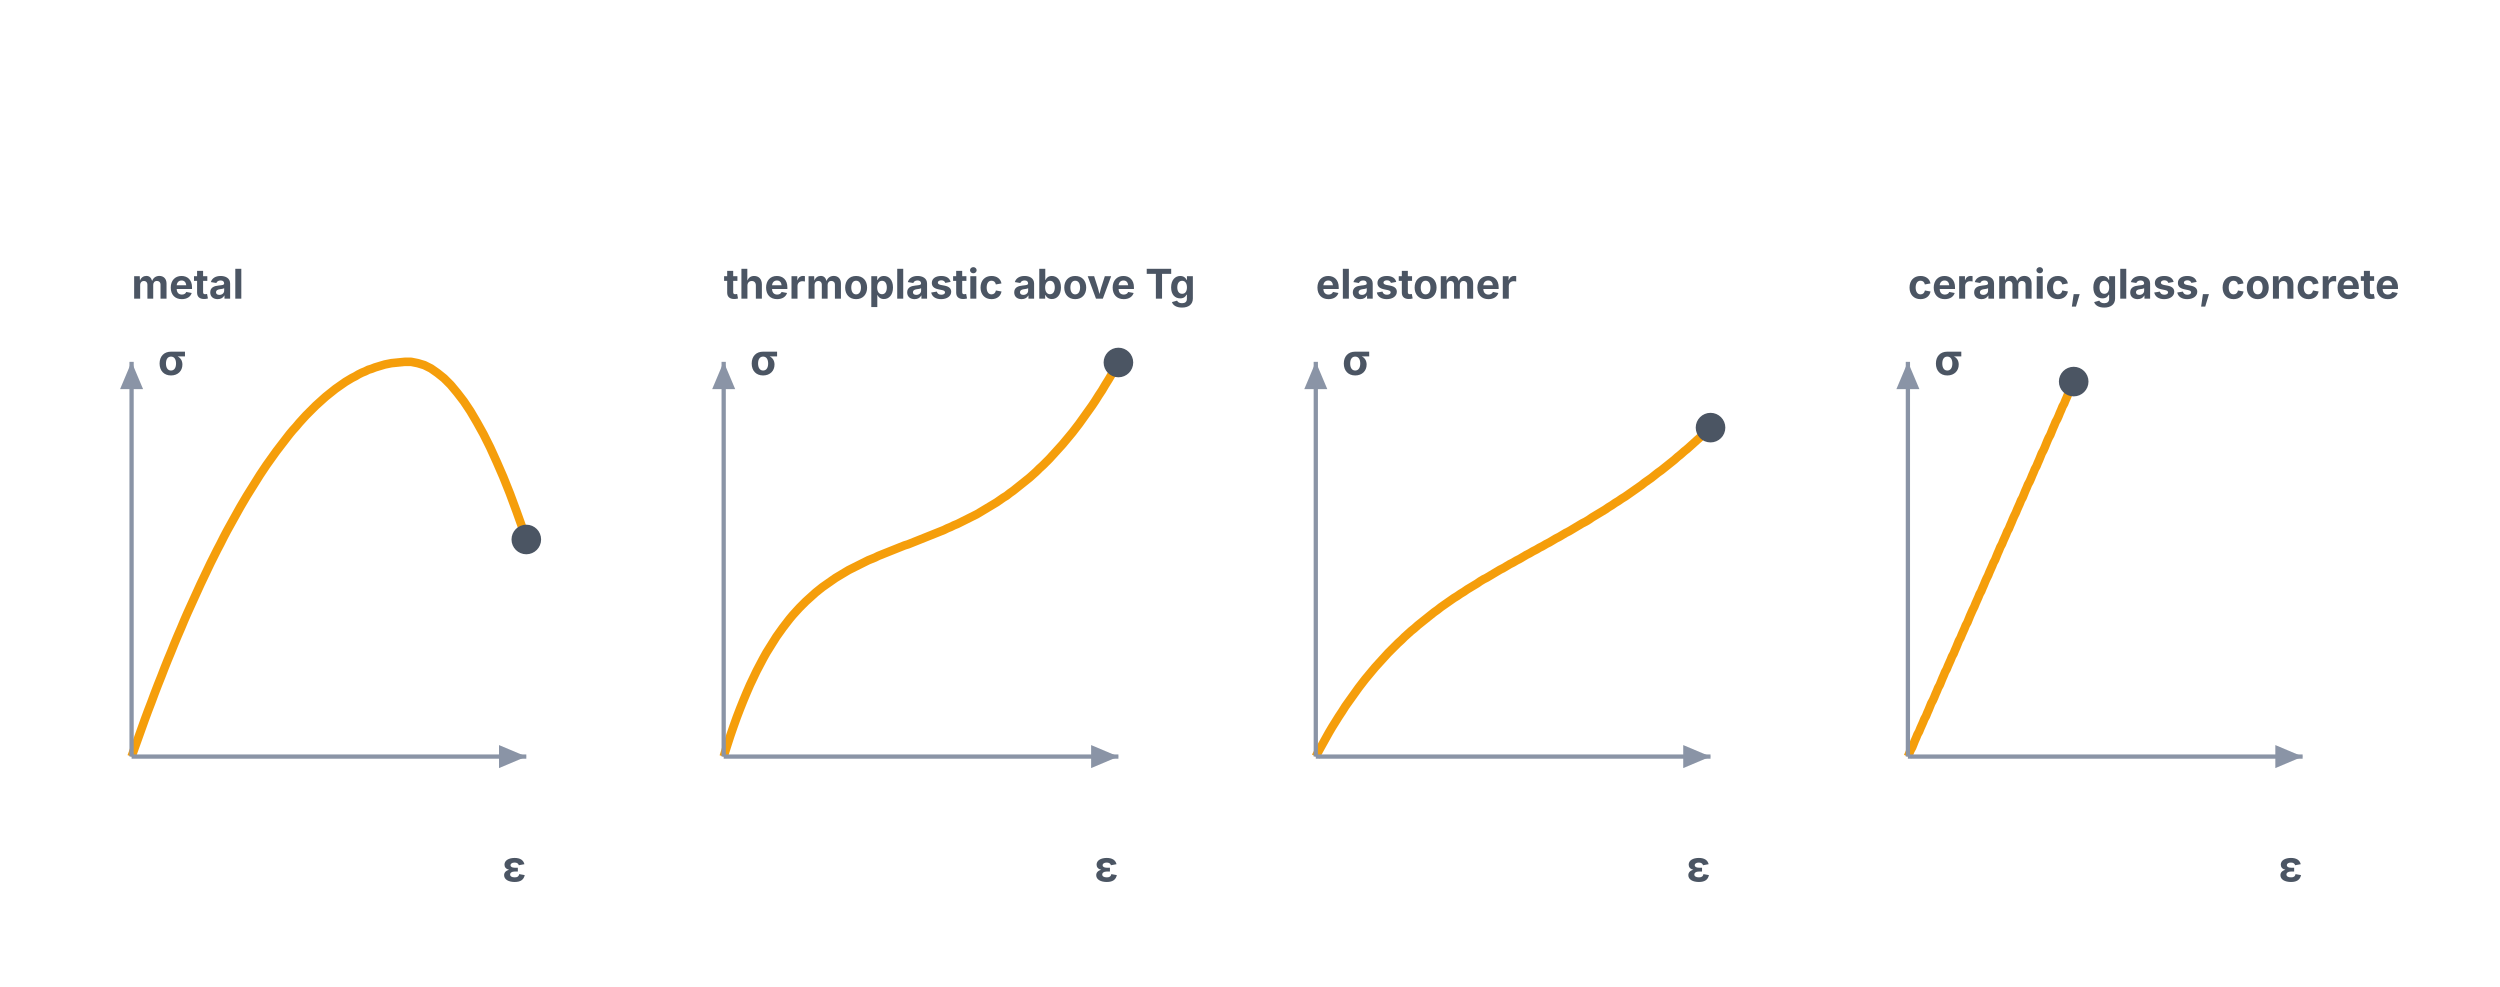
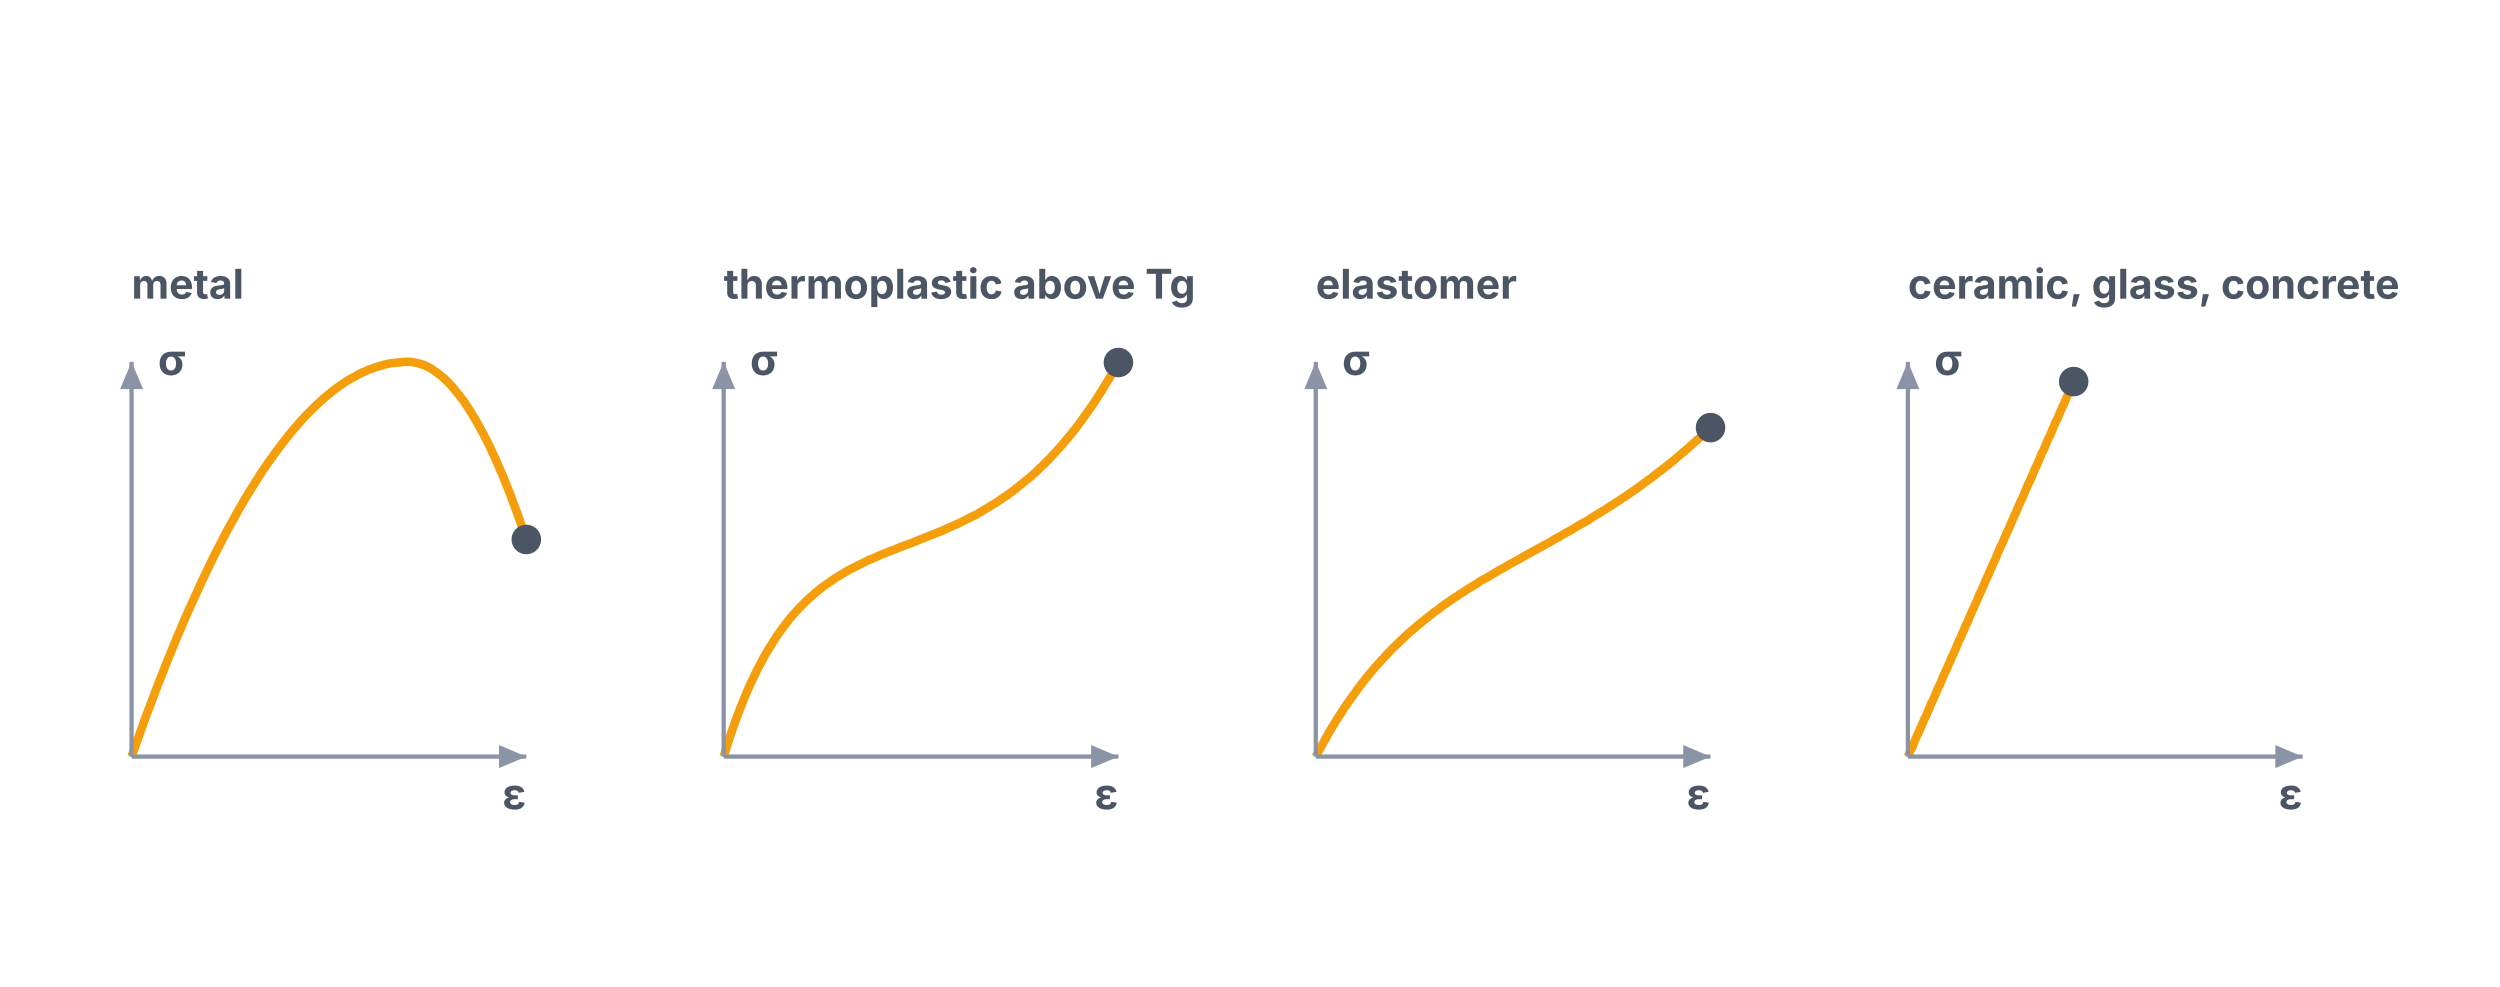
<svg xmlns="http://www.w3.org/2000/svg" viewBox="0 0 760 300" width="100%" class="fig-kit" style="max-width:760px;margin:0 auto;display:block" role="img" aria-label="Qualitative tensile curves of four material families">
  <g font-family="Inter, Arial, sans-serif" font-size="13" fill="#8a94a6">
    <polyline points="40.0,230.0 41.0,227.2 42.0,224.4 43.0,221.6 44.0,218.8 45.0,216.1 46.0,213.5 47.0,210.8 48.0,208.2 49.0,205.7 50.0,203.1 51.0,200.6 52.0,198.2 53.0,195.7 54.0,193.3 55.0,191.0 56.0,188.6 57.0,186.3 58.0,184.1 59.0,181.9 60.0,179.7 61.0,177.5 62.0,175.4 63.0,173.3 64.0,171.2 65.0,169.2 66.0,167.2 67.0,165.3 68.0,163.3 69.0,161.4 70.0,159.6 71.0,157.8 72.0,156.0 73.0,154.2 74.0,152.5 75.0,150.8 76.0,149.2 77.0,147.6 78.0,146.0 79.0,144.4 80.0,142.9 81.0,141.4 82.0,140.0 83.0,138.6 84.0,137.2 85.0,135.9 86.0,134.6 87.0,133.3 88.0,132.0 89.0,130.8 90.0,129.7 91.0,128.5 92.0,127.4 93.0,126.3 94.0,125.3 95.0,124.3 96.0,123.3 97.0,122.4 98.0,121.5 99.0,120.6 100.0,119.8 101.0,119.0 102.0,118.2 103.0,117.5 104.0,116.8 105.0,116.1 106.0,115.5 107.0,114.9 108.0,114.4 109.0,113.8 110.0,113.3 111.0,112.9 112.0,112.4 113.0,112.1 114.0,111.7 115.0,111.4 116.0,111.1 117.0,110.8 118.0,110.6 119.0,110.4 120.0,110.3 121.0,110.2 122.0,110.1 123.0,110.0 124.0,110.0 125.0,110.0 126.0,110.2 127.0,110.4 128.0,110.7 129.0,111.0 130.0,111.5 131.0,112.0 132.0,112.7 133.0,113.4 134.0,114.2 135.0,115.0 136.0,116.0 137.0,117.0 138.0,118.2 139.0,119.4 140.0,120.7 141.0,122.0 142.0,123.5 143.0,125.0 144.0,126.7 145.0,128.4 146.0,130.2 147.0,132.0 148.0,134.0 149.0,136.0 150.0,138.2 151.0,140.4 152.0,142.7 153.0,145.0 154.0,147.5 155.0,150.0 156.0,152.7 157.0,155.4 158.0,158.2 159.0,161.0 160.0,164.0" fill="none" stroke="#f59e0b" stroke-width="2.6" stroke-linejoin="round" />
    <circle cx="160.0" cy="164.0" r="4" fill="#4b5563" stroke="#4b5563" stroke-width="1" />
    <text x="40.0" y="90.8" fill="#4b5563" font-size="12.5" font-weight="700" text-anchor="start">metal</text>
    <line x1="40.0" y1="230.0" x2="160.0" y2="230.0" stroke="#8a94a6" stroke-width="1.3" />
    <path d="M160.0,230.0 L151.7,233.5 L151.7,226.5 Z" fill="#8a94a6" />
    <line x1="40.0" y1="230.0" x2="40.0" y2="110.0" stroke="#8a94a6" stroke-width="1.3" />
    <path d="M40.0,110.0 L43.5,118.3 L36.5,118.3 Z" fill="#8a94a6" />
-     <text x="160.0" y="268.0" fill="#4b5563" font-size="13" font-weight="700" text-anchor="end">ε</text>
+     <text x="160.0" y="246.0" fill="#4b5563" font-size="13" font-weight="700" text-anchor="end">ε</text>
    <text x="48.0" y="114.0" fill="#4b5563" font-size="13" font-weight="700" text-anchor="start">σ</text>
    <polyline points="220.0,230.0 221.0,226.8 222.0,223.7 223.0,220.8 224.0,218.0 225.0,215.4 226.0,212.9 227.0,210.5 228.0,208.2 229.0,206.1 230.0,204.0 231.0,202.1 232.0,200.2 233.0,198.4 234.0,196.8 235.0,195.2 236.0,193.6 237.0,192.2 238.0,190.8 239.0,189.5 240.0,188.2 241.0,187.0 242.0,185.9 243.0,184.8 244.0,183.8 245.0,182.8 246.0,181.9 247.0,181.0 248.0,180.1 249.0,179.3 250.0,178.5 251.0,177.8 252.0,177.1 253.0,176.4 254.0,175.7 255.0,175.1 256.0,174.5 257.0,173.9 258.0,173.3 259.0,172.8 260.0,172.3 261.0,171.8 262.0,171.3 263.0,170.8 264.0,170.3 265.0,169.9 266.0,169.5 267.0,169.0 268.0,168.6 269.0,168.2 270.0,167.8 271.0,167.4 272.0,167.0 273.0,166.6 274.0,166.2 275.0,165.8 276.0,165.5 277.0,165.1 278.0,164.7 279.0,164.3 280.0,163.9 281.0,163.5 282.0,163.1 283.0,162.7 284.0,162.3 285.0,161.9 286.0,161.5 287.0,161.1 288.0,160.6 289.0,160.2 290.0,159.7 291.0,159.3 292.0,158.8 293.0,158.3 294.0,157.8 295.0,157.3 296.0,156.8 297.0,156.3 298.0,155.7 299.0,155.1 300.0,154.5 301.0,153.9 302.0,153.3 303.0,152.7 304.0,152.0 305.0,151.3 306.0,150.7 307.0,149.9 308.0,149.2 309.0,148.4 310.0,147.6 311.0,146.8 312.0,146.0 313.0,145.2 314.0,144.3 315.0,143.4 316.0,142.4 317.0,141.5 318.0,140.5 319.0,139.5 320.0,138.4 321.0,137.3 322.0,136.2 323.0,135.1 324.0,133.9 325.0,132.7 326.0,131.5 327.0,130.2 328.0,128.9 329.0,127.5 330.0,126.1 331.0,124.7 332.0,123.3 333.0,121.8 334.0,120.2 335.0,118.7 336.0,117.0 337.0,115.4 338.0,113.7 339.0,111.9 340.0,110.2" fill="none" stroke="#f59e0b" stroke-width="2.6" stroke-linejoin="round" />
    <circle cx="340.0" cy="110.2" r="4" fill="#4b5563" stroke="#4b5563" stroke-width="1" />
    <text x="220.0" y="90.8" fill="#4b5563" font-size="12.5" font-weight="700" text-anchor="start">thermoplastic above Tg</text>
    <line x1="220.0" y1="230.0" x2="340.0" y2="230.0" stroke="#8a94a6" stroke-width="1.3" />
    <path d="M340.0,230.0 L331.7,233.5 L331.7,226.5 Z" fill="#8a94a6" />
    <line x1="220.0" y1="230.0" x2="220.0" y2="110.0" stroke="#8a94a6" stroke-width="1.3" />
    <path d="M220.0,110.0 L223.5,118.3 L216.5,118.3 Z" fill="#8a94a6" />
-     <text x="340.0" y="268.0" fill="#4b5563" font-size="13" font-weight="700" text-anchor="end">ε</text>
+     <text x="340.0" y="246.0" fill="#4b5563" font-size="13" font-weight="700" text-anchor="end">ε</text>
    <text x="228.0" y="114.0" fill="#4b5563" font-size="13" font-weight="700" text-anchor="start">σ</text>
    <polyline points="400.0,230.0 401.0,228.1 402.0,226.3 403.0,224.5 404.0,222.7 405.0,221.0 406.0,219.4 407.0,217.8 408.0,216.3 409.0,214.7 410.0,213.3 411.0,211.9 412.0,210.5 413.0,209.1 414.0,207.8 415.0,206.5 416.0,205.3 417.0,204.1 418.0,202.9 419.0,201.8 420.0,200.7 421.0,199.6 422.0,198.5 423.0,197.5 424.0,196.5 425.0,195.5 426.0,194.6 427.0,193.6 428.0,192.7 429.0,191.8 430.0,191.0 431.0,190.1 432.0,189.3 433.0,188.5 434.0,187.7 435.0,186.9 436.0,186.1 437.0,185.4 438.0,184.6 439.0,183.9 440.0,183.2 441.0,182.5 442.0,181.8 443.0,181.2 444.0,180.5 445.0,179.9 446.0,179.2 447.0,178.6 448.0,178.0 449.0,177.4 450.0,176.7 451.0,176.1 452.0,175.6 453.0,175.0 454.0,174.4 455.0,173.8 456.0,173.2 457.0,172.7 458.0,172.1 459.0,171.5 460.0,171.0 461.0,170.4 462.0,169.9 463.0,169.3 464.0,168.7 465.0,168.2 466.0,167.6 467.0,167.1 468.0,166.5 469.0,166.0 470.0,165.4 471.0,164.9 472.0,164.3 473.0,163.7 474.0,163.2 475.0,162.6 476.0,162.0 477.0,161.5 478.0,160.9 479.0,160.3 480.0,159.7 481.0,159.1 482.0,158.6 483.0,158.0 484.0,157.3 485.0,156.7 486.0,156.1 487.0,155.5 488.0,154.9 489.0,154.2 490.0,153.6 491.0,152.9 492.0,152.3 493.0,151.6 494.0,151.0 495.0,150.3 496.0,149.6 497.0,148.9 498.0,148.2 499.0,147.5 500.0,146.7 501.0,146.0 502.0,145.3 503.0,144.5 504.0,143.7 505.0,143.0 506.0,142.2 507.0,141.4 508.0,140.6 509.0,139.8 510.0,138.9 511.0,138.1 512.0,137.2 513.0,136.4 514.0,135.5 515.0,134.6 516.0,133.7 517.0,132.8 518.0,131.9 519.0,130.9 520.0,130.0" fill="none" stroke="#f59e0b" stroke-width="2.6" stroke-linejoin="round" />
    <circle cx="520.0" cy="130.0" r="4" fill="#4b5563" stroke="#4b5563" stroke-width="1" />
    <text x="400.0" y="90.8" fill="#4b5563" font-size="12.5" font-weight="700" text-anchor="start">elastomer</text>
    <line x1="400.0" y1="230.0" x2="520.0" y2="230.0" stroke="#8a94a6" stroke-width="1.3" />
    <path d="M520.0,230.0 L511.7,233.5 L511.7,226.5 Z" fill="#8a94a6" />
    <line x1="400.0" y1="230.0" x2="400.0" y2="110.0" stroke="#8a94a6" stroke-width="1.3" />
    <path d="M400.0,110.0 L403.5,118.3 L396.5,118.3 Z" fill="#8a94a6" />
-     <text x="520.0" y="268.0" fill="#4b5563" font-size="13" font-weight="700" text-anchor="end">ε</text>
+     <text x="520.0" y="246.0" fill="#4b5563" font-size="13" font-weight="700" text-anchor="end">ε</text>
    <text x="408.0" y="114.0" fill="#4b5563" font-size="13" font-weight="700" text-anchor="start">σ</text>
    <polyline points="580.0,230.0 580.4,229.1 580.8,228.1 581.3,227.2 581.7,226.2 582.1,225.2 582.5,224.3 582.9,223.3 583.4,222.4 583.8,221.4 584.2,220.5 584.6,219.6 585.0,218.6 585.5,217.7 585.9,216.7 586.3,215.8 586.7,214.8 587.1,213.8 587.6,212.9 588.0,212.0 588.4,211.0 588.8,210.1 589.2,209.1 589.7,208.2 590.1,207.2 590.5,206.2 590.9,205.3 591.3,204.3 591.8,203.4 592.2,202.4 592.6,201.5 593.0,200.6 593.4,199.6 593.9,198.7 594.3,197.7 594.7,196.8 595.1,195.8 595.5,194.8 596.0,193.9 596.4,192.9 596.8,192.0 597.2,191.1 597.6,190.1 598.1,189.2 598.5,188.2 598.9,187.2 599.3,186.3 599.7,185.4 600.2,184.4 600.6,183.4 601.0,182.5 601.4,181.6 601.8,180.6 602.3,179.7 602.7,178.7 603.1,177.8 603.5,176.8 603.9,175.9 604.4,174.9 604.8,173.9 605.2,173.0 605.6,172.1 606.0,171.1 606.5,170.2 606.9,169.2 607.3,168.2 607.7,167.3 608.1,166.3 608.6,165.4 609.0,164.4 609.4,163.5 609.8,162.6 610.2,161.6 610.7,160.7 611.1,159.7 611.5,158.8 611.9,157.8 612.3,156.9 612.8,155.9 613.2,154.9 613.6,154.0 614.0,153.1 614.4,152.1 614.9,151.2 615.3,150.2 615.7,149.2 616.1,148.3 616.5,147.3 617.0,146.4 617.4,145.5 617.8,144.5 618.2,143.6 618.6,142.6 619.1,141.7 619.5,140.7 619.9,139.8 620.3,138.8 620.7,137.8 621.2,136.9 621.6,136.0 622.0,135.0 622.4,134.0 622.8,133.1 623.3,132.2 623.7,131.2 624.1,130.2 624.5,129.3 624.9,128.3 625.4,127.4 625.8,126.5 626.2,125.5 626.6,124.6 627.0,123.6 627.5,122.7 627.9,121.7 628.3,120.8 628.7,119.8 629.1,118.8 629.6,117.9 630.0,117.0 630.4,116.0" fill="none" stroke="#f59e0b" stroke-width="2.6" stroke-linejoin="round" />
    <circle cx="630.4" cy="116.0" r="4" fill="#4b5563" stroke="#4b5563" stroke-width="1" />
    <text x="580.0" y="90.8" fill="#4b5563" font-size="12.5" font-weight="700" text-anchor="start">ceramic, glass, concrete</text>
    <line x1="580.0" y1="230.0" x2="700.0" y2="230.0" stroke="#8a94a6" stroke-width="1.3" />
    <path d="M700.0,230.0 L691.7,233.5 L691.7,226.5 Z" fill="#8a94a6" />
    <line x1="580.0" y1="230.0" x2="580.0" y2="110.0" stroke="#8a94a6" stroke-width="1.3" />
    <path d="M580.0,110.0 L583.5,118.3 L576.5,118.3 Z" fill="#8a94a6" />
-     <text x="700.0" y="268.0" fill="#4b5563" font-size="13" font-weight="700" text-anchor="end">ε</text>
+     <text x="700.0" y="246.0" fill="#4b5563" font-size="13" font-weight="700" text-anchor="end">ε</text>
    <text x="588.0" y="114.0" fill="#4b5563" font-size="13" font-weight="700" text-anchor="start">σ</text>
  </g>
</svg>
